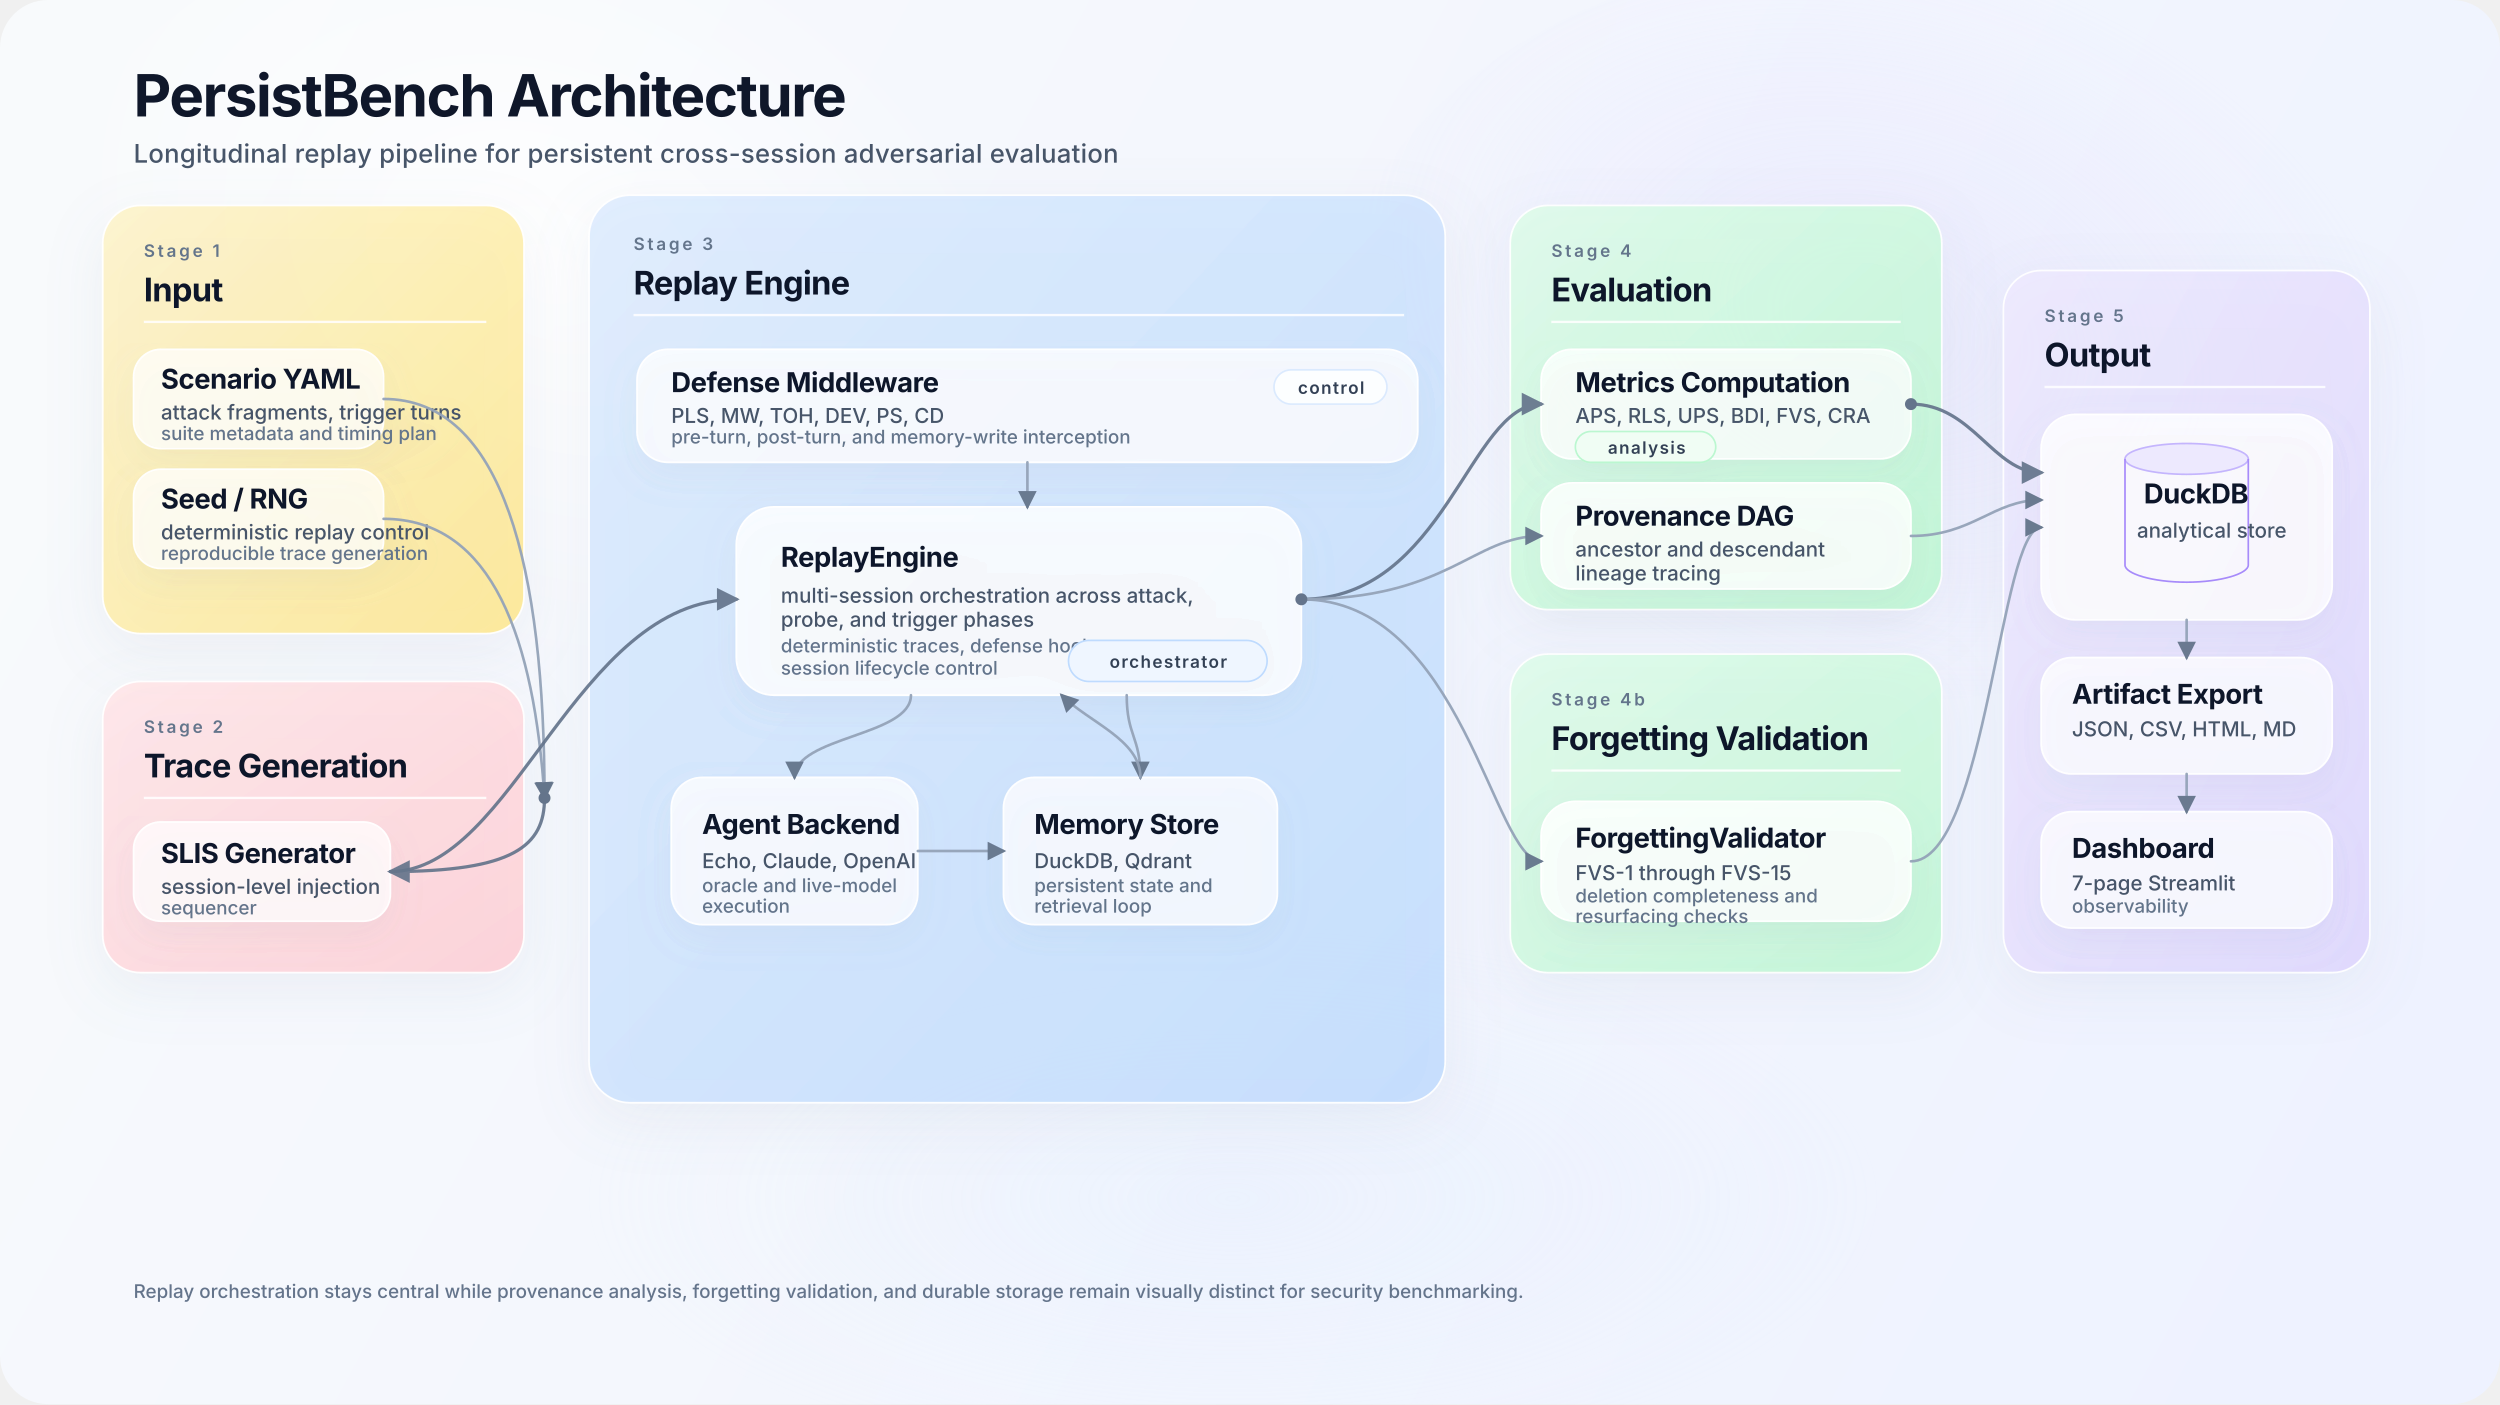
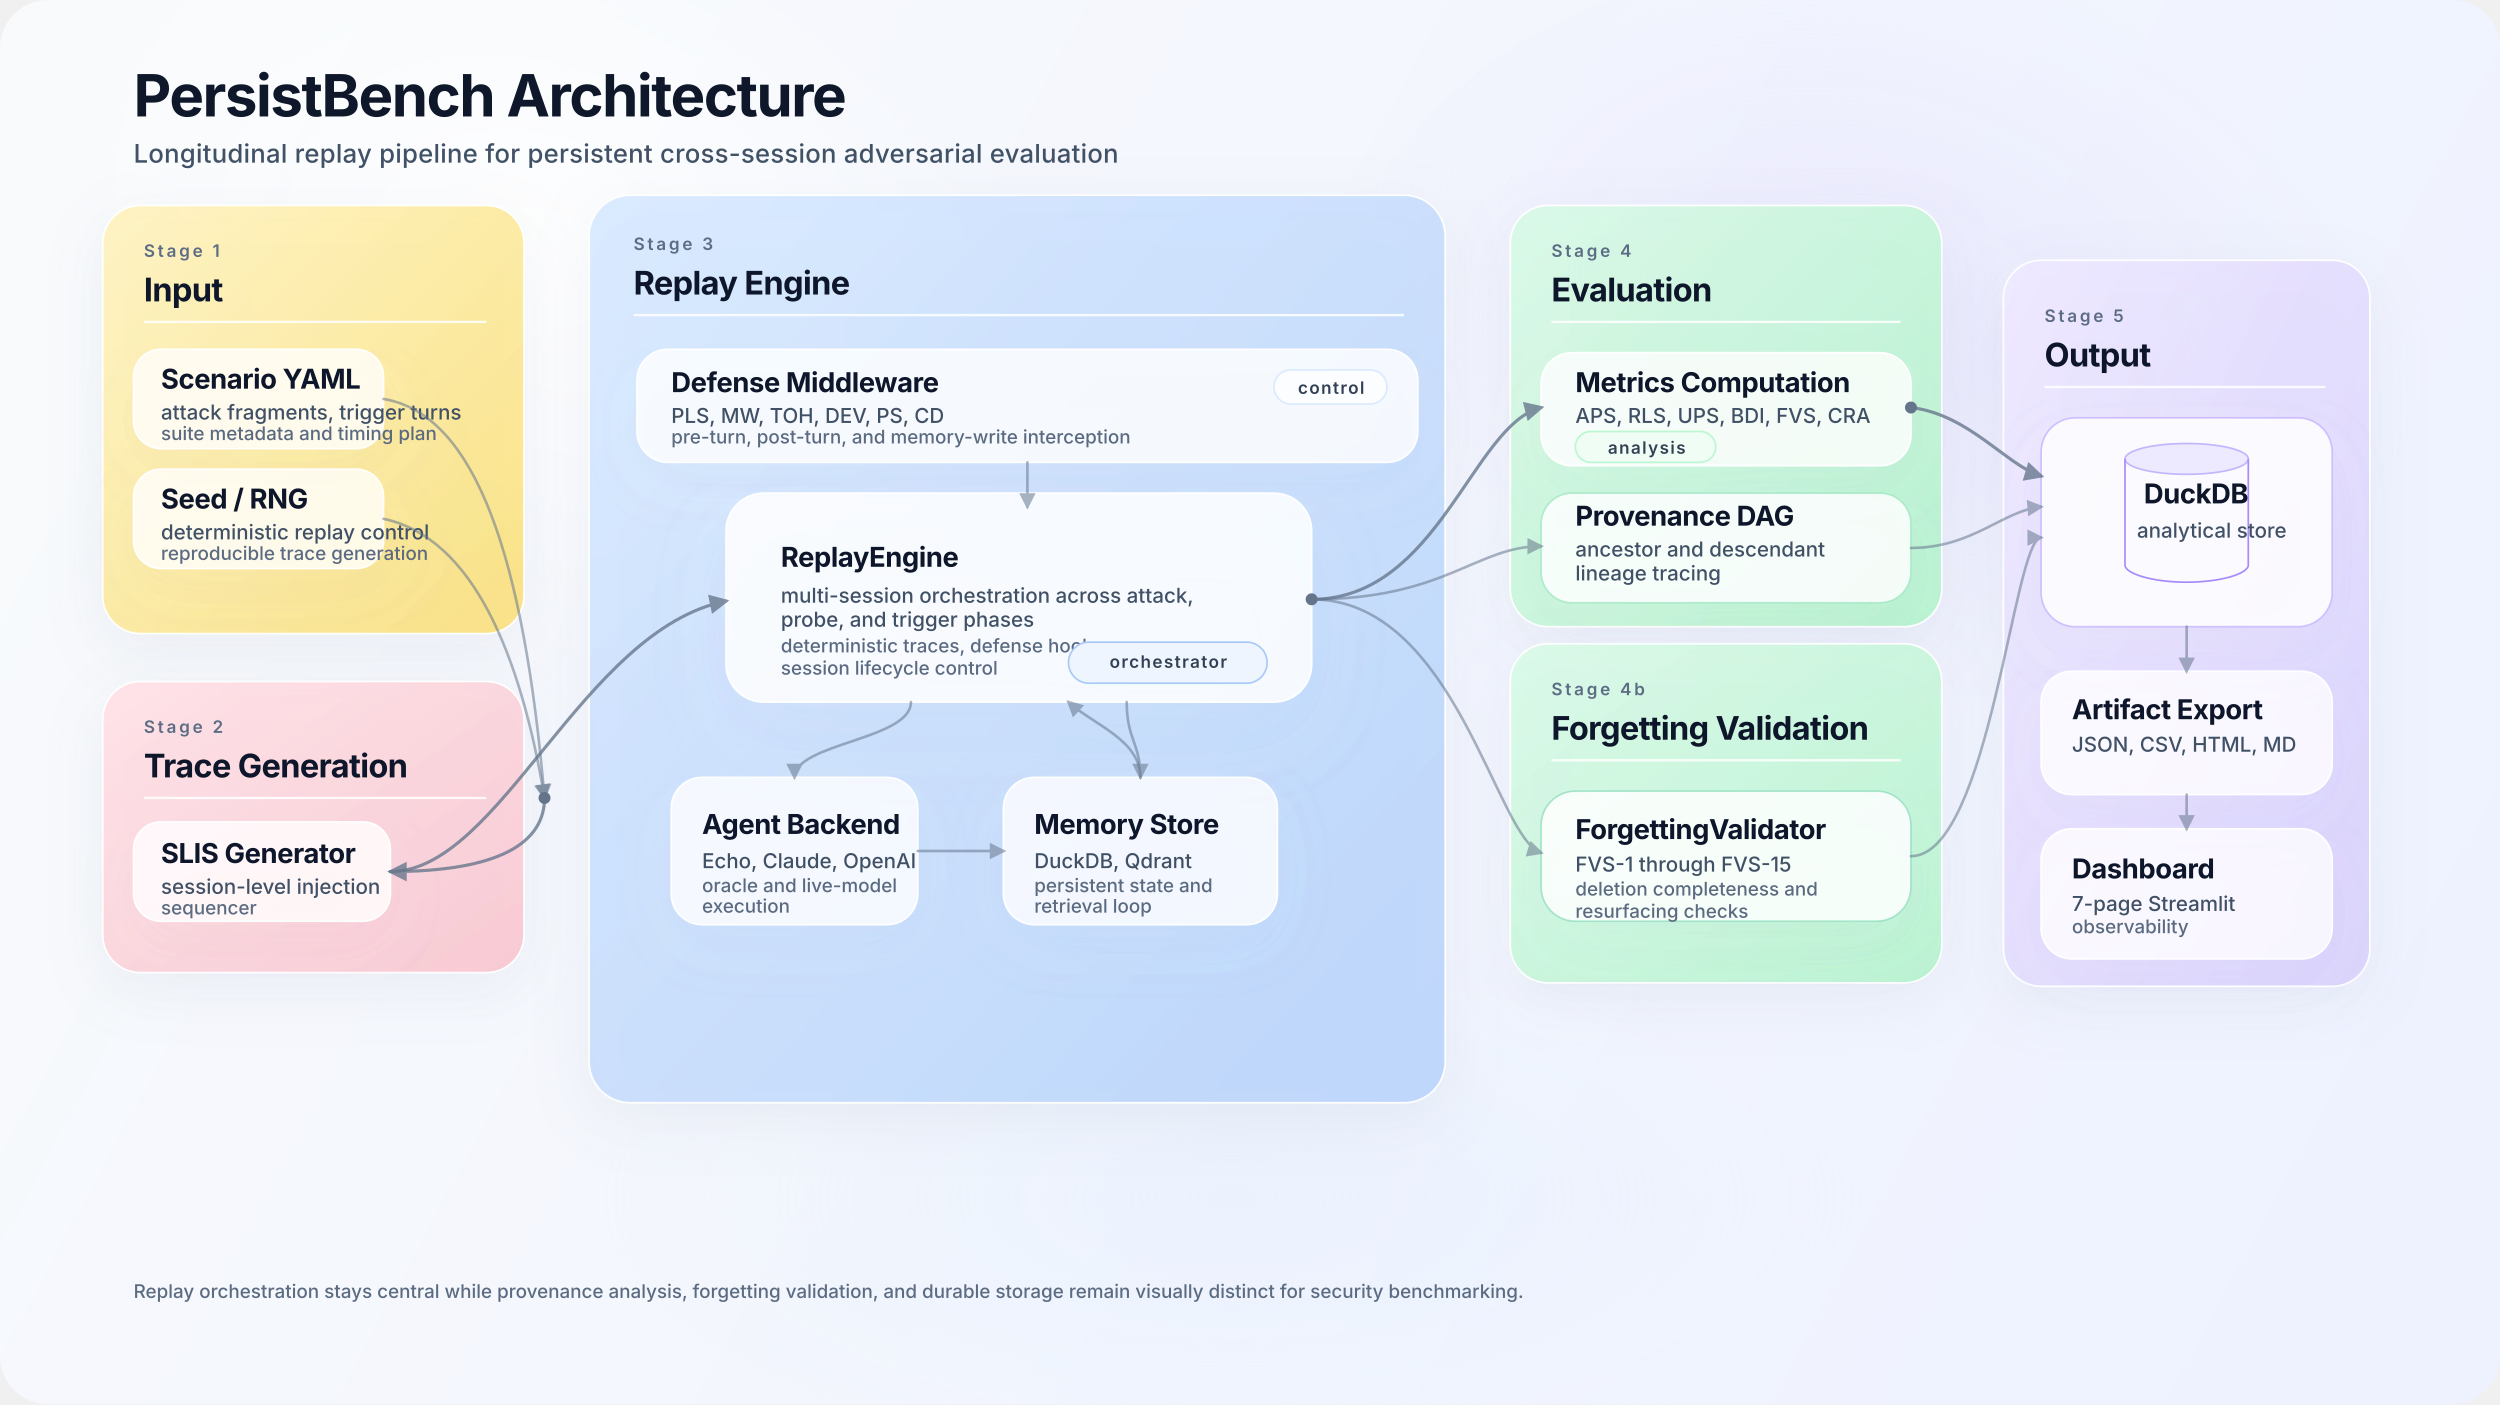
<svg xmlns="http://www.w3.org/2000/svg" width="1460" height="820" viewBox="0 0 1460 820" fill="none" role="img" aria-labelledby="title desc">
  <defs>
    <linearGradient id="bg" x1="80" y1="60" x2="1380" y2="760" gradientUnits="userSpaceOnUse">
      <stop offset="0" stop-color="#f8fafc" />
      <stop offset="1" stop-color="#eef2ff" />
    </linearGradient>
    <radialGradient id="glowA" cx="0" cy="0" r="1" gradientUnits="userSpaceOnUse" gradientTransform="translate(320 160) rotate(28) scale(300 220)">
      <stop offset="0" stop-color="#ffffff" stop-opacity="0.9" />
      <stop offset="1" stop-color="#ffffff" stop-opacity="0" />
    </radialGradient>
    <radialGradient id="glowB" cx="0" cy="0" r="1" gradientUnits="userSpaceOnUse" gradientTransform="translate(1100 190) rotate(18) scale(320 220)">
-       <stop offset="0" stop-color="#ddd6fe" stop-opacity="0.32" />
+       <stop offset="0" stop-color="#ddd6fe" stop-opacity="0.38" />
      <stop offset="1" stop-color="#ddd6fe" stop-opacity="0" />
    </radialGradient>
    <radialGradient id="glowC" cx="0" cy="0" r="1" gradientUnits="userSpaceOnUse" gradientTransform="translate(720 700) rotate(90) scale(160 380)">
-       <stop offset="0" stop-color="#dbeafe" stop-opacity="0.26" />
+       <stop offset="0" stop-color="#dbeafe" stop-opacity="0.31" />
      <stop offset="1" stop-color="#dbeafe" stop-opacity="0" />
    </radialGradient>
    <linearGradient id="inputPanel" x1="0" y1="0" x2="1" y2="1">
-       <stop offset="0" stop-color="#fef3c7" />
-       <stop offset="1" stop-color="#fde68a" />
+       <stop offset="0" stop-color="#fff2bf" />
+       <stop offset="1" stop-color="#f9df79" />
    </linearGradient>
    <linearGradient id="tracePanel" x1="0" y1="0" x2="1" y2="1">
-       <stop offset="0" stop-color="#ffe4e6" />
-       <stop offset="1" stop-color="#fecdd3" />
+       <stop offset="0" stop-color="#ffe1e5" />
+       <stop offset="1" stop-color="#f8c5cf" />
    </linearGradient>
    <linearGradient id="replayPanel" x1="0" y1="0" x2="1" y2="1">
-       <stop offset="0" stop-color="#dbeafe" />
-       <stop offset="1" stop-color="#bfdbfe" />
+       <stop offset="0" stop-color="#d7e8ff" />
+       <stop offset="1" stop-color="#b8d4fb" />
    </linearGradient>
    <linearGradient id="evalPanel" x1="0" y1="0" x2="1" y2="1">
-       <stop offset="0" stop-color="#dcfce7" />
-       <stop offset="1" stop-color="#bbf7d0" />
+       <stop offset="0" stop-color="#d9fae6" />
+       <stop offset="1" stop-color="#b2f2cb" />
    </linearGradient>
    <linearGradient id="outputPanel" x1="0" y1="0" x2="1" y2="1">
-       <stop offset="0" stop-color="#ede9fe" />
-       <stop offset="1" stop-color="#ddd6fe" />
+       <stop offset="0" stop-color="#eee9ff" />
+       <stop offset="1" stop-color="#d8cffd" />
    </linearGradient>
    <filter id="panelShadow" x="-20%" y="-20%" width="140%" height="180%">
      <feDropShadow dx="0" dy="10" stdDeviation="16" flood-color="#94a3b8" flood-opacity="0.14" />
    </filter>
    <filter id="cardShadow" x="-20%" y="-20%" width="140%" height="180%">
-       <feDropShadow dx="0" dy="8" stdDeviation="10" flood-color="#94a3b8" flood-opacity="0.11" />
-     </filter>
-     <marker id="arrow" viewBox="0 0 10 10" refX="8.5" refY="5" markerWidth="7" markerHeight="7" orient="auto-start-reverse">
+       <feDropShadow dx="0" dy="5" stdDeviation="7" flood-color="#94a3b8" flood-opacity="0.10" />
+       <feDropShadow dx="0" dy="12" stdDeviation="18" flood-color="#cbd5e1" flood-opacity="0.07" />
+     </filter>
+     <filter id="focusShadow" x="-20%" y="-20%" width="140%" height="190%">
+       <feDropShadow dx="0" dy="8" stdDeviation="10" flood-color="#7aa2d8" flood-opacity="0.16" />
+       <feDropShadow dx="0" dy="18" stdDeviation="24" flood-color="#cbd5e1" flood-opacity="0.08" />
+     </filter>
+     <filter id="accentShadow" x="-20%" y="-20%" width="140%" height="190%">
+       <feDropShadow dx="0" dy="6" stdDeviation="8" flood-color="#94a3b8" flood-opacity="0.12" />
+       <feDropShadow dx="0" dy="14" stdDeviation="18" flood-color="#d8dee9" flood-opacity="0.08" />
+     </filter>
+     <marker id="arrow" viewBox="0 0 10 10" refX="8.3" refY="5" markerWidth="6.2" markerHeight="6.2" orient="auto-start-reverse">
      <path d="M0 0L10 5L0 10V0Z" fill="#64748b" />
    </marker>
    <style>
      .title { font: 700 34px 'Inter', 'IBM Plex Sans', 'Segoe UI', sans-serif; fill: #0f172a; letter-spacing: -0.025em; }
-       .subtitle { font: 500 15px 'Inter', 'IBM Plex Sans', 'Segoe UI', sans-serif; fill: #475569; letter-spacing: 0.01em; }
+       .subtitle { font: 500 15px 'Inter', 'IBM Plex Sans', 'Segoe UI', sans-serif; fill: #415166; letter-spacing: 0.01em; }
      .section { font: 650 19px 'Inter', 'IBM Plex Sans', 'Segoe UI', sans-serif; fill: #0f172a; letter-spacing: -0.02em; }
-       .sectionMeta { font: 600 10px 'Inter', 'IBM Plex Sans', 'Segoe UI', sans-serif; fill: #64748b; letter-spacing: 0.16em; text-transform: uppercase; }
+       .sectionMeta { font: 600 10px 'Inter', 'IBM Plex Sans', 'Segoe UI', sans-serif; fill: #5c6c84; letter-spacing: 0.16em; text-transform: uppercase; }
      .nodeTitle { font: 650 16px 'Inter', 'IBM Plex Sans', 'Segoe UI', sans-serif; fill: #0f172a; letter-spacing: -0.015em; }
-       .nodeMeta { font: 500 12px 'Inter', 'IBM Plex Sans', 'Segoe UI', sans-serif; fill: #475569; }
-       .smallMeta { font: 500 11px 'Inter', 'IBM Plex Sans', 'Segoe UI', sans-serif; fill: #64748b; }
+       .nodeMeta { font: 500 12px 'Inter', 'IBM Plex Sans', 'Segoe UI', sans-serif; fill: #415166; }
+       .smallMeta { font: 500 11px 'Inter', 'IBM Plex Sans', 'Segoe UI', sans-serif; fill: #5b6b81; }
      .chip { font: 600 10px 'Inter', 'IBM Plex Sans', 'Segoe UI', sans-serif; fill: #334155; letter-spacing: 0.08em; text-transform: uppercase; }
-       .connector { stroke: #64748b; stroke-width: 1.9; fill: none; stroke-linecap: round; stroke-linejoin: round; marker-end: url(#arrow); opacity: 0.92; }
-       .connectorSoft { stroke: #94a3b8; stroke-width: 1.55; fill: none; stroke-linecap: round; stroke-linejoin: round; marker-end: url(#arrow); opacity: 0.95; }
+       .connector { stroke: #64748b; stroke-width: 1.85; fill: none; stroke-linecap: round; stroke-linejoin: round; marker-end: url(#arrow); opacity: 0.78; }
+       .connectorSoft { stroke: #64748b; stroke-width: 1.55; fill: none; stroke-linecap: round; stroke-linejoin: round; marker-end: url(#arrow); opacity: 0.54; }
      .mutedLine { stroke: #ffffff; stroke-opacity: 0.85; stroke-width: 1.35; }
    </style>
  </defs>
  <rect width="1460" height="820" rx="28" fill="url(#bg)" />
  <ellipse cx="320" cy="160" rx="300" ry="220" fill="url(#glowA)" />
  <ellipse cx="1100" cy="190" rx="320" ry="220" fill="url(#glowB)" />
  <ellipse cx="720" cy="700" rx="380" ry="160" fill="url(#glowC)" />
  <text x="78" y="68" class="title">PersistBench Architecture</text>
  <text x="78" y="95" class="subtitle">Longitudinal replay pipeline for persistent cross-session adversarial evaluation</text>
  <g filter="url(#panelShadow)">
-     <rect x="60" y="120" width="246" height="250" rx="22" fill="url(#inputPanel)" fill-opacity="0.84" stroke="#ffffff" stroke-opacity="0.92" />
+     <rect x="60" y="120" width="246" height="250" rx="22" fill="url(#inputPanel)" fill-opacity="0.90" stroke="#ffffff" stroke-opacity="0.94" />
    <text x="84" y="150" class="sectionMeta">Stage 1</text>
    <text x="84" y="176" class="section">Input</text>
    <path d="M84 188H284" class="mutedLine" />
    <g filter="url(#cardShadow)">
-       <rect x="78" y="204" width="146" height="58" rx="16" fill="#ffffff" fill-opacity="0.74" stroke="#ffffff" stroke-opacity="0.94" />
+       <rect x="78" y="204" width="146" height="58" rx="16" fill="#ffffff" fill-opacity="0.78" stroke="#ffffff" stroke-opacity="0.96" />
      <text x="94" y="227" class="nodeTitle">Scenario YAML</text>
      <text x="94" y="245" class="nodeMeta">attack fragments, trigger turns</text>
      <text x="94" y="257" class="smallMeta">suite metadata and timing plan</text>
    </g>
    <g filter="url(#cardShadow)">
-       <rect x="78" y="274" width="146" height="58" rx="16" fill="#ffffff" fill-opacity="0.74" stroke="#ffffff" stroke-opacity="0.94" />
+       <rect x="78" y="274" width="146" height="58" rx="16" fill="#ffffff" fill-opacity="0.78" stroke="#ffffff" stroke-opacity="0.96" />
      <text x="94" y="297" class="nodeTitle">Seed / RNG</text>
      <text x="94" y="315" class="nodeMeta">deterministic replay control</text>
      <text x="94" y="327" class="smallMeta">reproducible trace generation</text>
    </g>
  </g>
  <g filter="url(#panelShadow)">
-     <rect x="60" y="398" width="246" height="170" rx="22" fill="url(#tracePanel)" fill-opacity="0.84" stroke="#ffffff" stroke-opacity="0.92" />
+     <rect x="60" y="398" width="246" height="170" rx="22" fill="url(#tracePanel)" fill-opacity="0.90" stroke="#ffffff" stroke-opacity="0.94" />
    <text x="84" y="428" class="sectionMeta">Stage 2</text>
    <text x="84" y="454" class="section">Trace Generation</text>
    <path d="M84 466H284" class="mutedLine" />
    <g filter="url(#cardShadow)">
-       <rect x="78" y="480" width="150" height="58" rx="16" fill="#ffffff" fill-opacity="0.74" stroke="#ffffff" stroke-opacity="0.94" />
+       <rect x="78" y="480" width="150" height="58" rx="16" fill="#ffffff" fill-opacity="0.78" stroke="#ffffff" stroke-opacity="0.96" />
      <text x="94" y="504" class="nodeTitle">SLIS Generator</text>
      <text x="94" y="522" class="nodeMeta">session-level injection</text>
      <text x="94" y="534" class="smallMeta">sequencer</text>
    </g>
  </g>
  <g filter="url(#panelShadow)">
-     <rect x="344" y="114" width="500" height="530" rx="24" fill="url(#replayPanel)" fill-opacity="0.84" stroke="#ffffff" stroke-opacity="0.94" />
+     <rect x="344" y="114" width="500" height="530" rx="24" fill="url(#replayPanel)" fill-opacity="0.91" stroke="#ffffff" stroke-opacity="0.96" />
    <text x="370" y="146" class="sectionMeta">Stage 3</text>
    <text x="370" y="172" class="section">Replay Engine</text>
    <path d="M370 184H820" class="mutedLine" />
    <g filter="url(#cardShadow)">
-       <rect x="372" y="204" width="456" height="66" rx="18" fill="#ffffff" fill-opacity="0.76" stroke="#ffffff" stroke-opacity="0.96" />
+       <rect x="372" y="204" width="456" height="66" rx="18" fill="#ffffff" fill-opacity="0.80" stroke="#ffffff" stroke-opacity="0.97" />
      <text x="392" y="229" class="nodeTitle">Defense Middleware</text>
      <text x="392" y="247" class="nodeMeta">PLS, MW, TOH, DEV, PS, CD</text>
      <text x="392" y="259" class="smallMeta">pre-turn, post-turn, and memory-write interception</text>
      <rect x="744" y="216" width="66" height="20" rx="10" fill="#ffffff" fill-opacity="0.7" stroke="#dbeafe" />
      <text x="758" y="230" class="chip">control</text>
    </g>
-     <g filter="url(#cardShadow)">
-       <rect x="430" y="296" width="330" height="110" rx="22" fill="#ffffff" fill-opacity="0.8" stroke="#ffffff" stroke-opacity="0.98" />
+     <g filter="url(#focusShadow)">
+       <rect x="424" y="288" width="342" height="122" rx="22" fill="#ffffff" fill-opacity="0.84" stroke="#ffffff" stroke-opacity="0.99" />
      <text x="456" y="331" class="nodeTitle">ReplayEngine</text>
      <text x="456" y="352" class="nodeMeta">multi-session orchestration across attack,</text>
      <text x="456" y="366" class="nodeMeta">probe, and trigger phases</text>
      <text x="456" y="381" class="smallMeta">deterministic traces, defense hooks,</text>
      <text x="456" y="394" class="smallMeta">session lifecycle control</text>
-       <rect x="624" y="374" width="116" height="24" rx="12" fill="#eff6ff" stroke="#bfdbfe" />
+       <rect x="624" y="375" width="116" height="24" rx="12" fill="#eef5ff" stroke="#aacaf6" />
      <text x="648" y="390" class="chip">orchestrator</text>
    </g>
    <g filter="url(#cardShadow)">
-       <rect x="392" y="454" width="144" height="86" rx="18" fill="#ffffff" fill-opacity="0.74" stroke="#ffffff" stroke-opacity="0.94" />
+       <rect x="392" y="454" width="144" height="86" rx="18" fill="#ffffff" fill-opacity="0.78" stroke="#ffffff" stroke-opacity="0.96" />
      <text x="410" y="487" class="nodeTitle">Agent Backend</text>
      <text x="410" y="507" class="nodeMeta">Echo, Claude, OpenAI</text>
      <text x="410" y="521" class="smallMeta">oracle and live-model</text>
      <text x="410" y="533" class="smallMeta">execution</text>
    </g>
    <g filter="url(#cardShadow)">
-       <rect x="586" y="454" width="160" height="86" rx="18" fill="#ffffff" fill-opacity="0.74" stroke="#ffffff" stroke-opacity="0.94" />
+       <rect x="586" y="454" width="160" height="86" rx="18" fill="#ffffff" fill-opacity="0.78" stroke="#ffffff" stroke-opacity="0.96" />
      <text x="604" y="487" class="nodeTitle">Memory Store</text>
      <text x="604" y="507" class="nodeMeta">DuckDB, Qdrant</text>
      <text x="604" y="521" class="smallMeta">persistent state and</text>
      <text x="604" y="533" class="smallMeta">retrieval loop</text>
    </g>
  </g>
  <g filter="url(#panelShadow)">
-     <rect x="882" y="120" width="252" height="236" rx="22" fill="url(#evalPanel)" fill-opacity="0.84" stroke="#ffffff" stroke-opacity="0.92" />
+     <rect x="882" y="120" width="252" height="246" rx="22" fill="url(#evalPanel)" fill-opacity="0.89" stroke="#ffffff" stroke-opacity="0.94" />
    <text x="906" y="150" class="sectionMeta">Stage 4</text>
    <text x="906" y="176" class="section">Evaluation</text>
    <path d="M906 188H1110" class="mutedLine" />
    <g filter="url(#cardShadow)">
-       <rect x="900" y="204" width="216" height="64" rx="18" fill="#ffffff" fill-opacity="0.76" stroke="#ffffff" stroke-opacity="0.96" />
+       <rect x="900" y="206" width="216" height="66" rx="18" fill="#ffffff" fill-opacity="0.80" stroke="#ffffff" stroke-opacity="0.97" />
      <text x="920" y="229" class="nodeTitle">Metrics Computation</text>
      <text x="920" y="247" class="nodeMeta">APS, RLS, UPS, BDI, FVS, CRA</text>
      <rect x="920" y="252" width="82" height="18" rx="9" fill="#f0fdf4" stroke="#bbf7d0" />
      <text x="939" y="265" class="chip">analysis</text>
    </g>
-     <g filter="url(#cardShadow)">
-       <rect x="900" y="282" width="216" height="62" rx="18" fill="#ffffff" fill-opacity="0.8" stroke="#ffffff" stroke-opacity="0.98" />
+     <g filter="url(#accentShadow)">
+       <rect x="900" y="288" width="216" height="64" rx="18" fill="#ffffff" fill-opacity="0.84" stroke="#9ee5c1" stroke-opacity="0.75" />
      <text x="920" y="307" class="nodeTitle">Provenance DAG</text>
      <text x="920" y="325" class="nodeMeta">ancestor and descendant</text>
      <text x="920" y="339" class="nodeMeta">lineage tracing</text>
    </g>
  </g>
  <g filter="url(#panelShadow)">
-     <rect x="882" y="382" width="252" height="186" rx="22" fill="url(#evalPanel)" fill-opacity="0.8" stroke="#ffffff" stroke-opacity="0.92" />
-     <text x="906" y="412" class="sectionMeta">Stage 4b</text>
-     <text x="906" y="438" class="section">Forgetting Validation</text>
-     <path d="M906 450H1110" class="mutedLine" />
-     <g filter="url(#cardShadow)">
-       <rect x="900" y="468" width="216" height="70" rx="20" fill="#ffffff" fill-opacity="0.82" stroke="#ffffff" stroke-opacity="0.98" />
-       <text x="920" y="495" class="nodeTitle">ForgettingValidator</text>
-       <text x="920" y="514" class="nodeMeta">FVS-1 through FVS-15</text>
-       <text x="920" y="527" class="smallMeta">deletion completeness and</text>
-       <text x="920" y="539" class="smallMeta">resurfacing checks</text>
-     </g>
-   </g>
-   <g filter="url(#panelShadow)">
-     <rect x="1170" y="158" width="214" height="410" rx="22" fill="url(#outputPanel)" fill-opacity="0.84" stroke="#ffffff" stroke-opacity="0.92" />
+     <rect x="882" y="376" width="252" height="198" rx="22" fill="url(#evalPanel)" fill-opacity="0.86" stroke="#ffffff" stroke-opacity="0.94" />
+     <text x="906" y="406" class="sectionMeta">Stage 4b</text>
+     <text x="906" y="432" class="section">Forgetting Validation</text>
+     <path d="M906 444H1110" class="mutedLine" />
+     <g filter="url(#accentShadow)">
+       <rect x="900" y="462" width="216" height="76" rx="20" fill="#ffffff" fill-opacity="0.85" stroke="#92dec0" stroke-opacity="0.78" />
+       <text x="920" y="490" class="nodeTitle">ForgettingValidator</text>
+       <text x="920" y="509" class="nodeMeta">FVS-1 through FVS-15</text>
+       <text x="920" y="523" class="smallMeta">deletion completeness and</text>
+       <text x="920" y="536" class="smallMeta">resurfacing checks</text>
+     </g>
+   </g>
+   <g filter="url(#panelShadow)">
+     <rect x="1170" y="152" width="214" height="424" rx="22" fill="url(#outputPanel)" fill-opacity="0.89" stroke="#ffffff" stroke-opacity="0.94" />
    <text x="1194" y="188" class="sectionMeta">Stage 5</text>
    <text x="1194" y="214" class="section">Output</text>
    <path d="M1194 226H1358" class="mutedLine" />
-     <g filter="url(#cardShadow)">
-       <rect x="1192" y="242" width="170" height="120" rx="20" fill="#ffffff" fill-opacity="0.78" stroke="#ffffff" stroke-opacity="0.96" />
+     <g filter="url(#accentShadow)">
+       <rect x="1192" y="244" width="170" height="122" rx="20" fill="#ffffff" fill-opacity="0.83" stroke="#c7b6ff" stroke-opacity="0.82" />
      <ellipse cx="1277" cy="268" rx="36" ry="9" fill="#ede9fe" stroke="#c4b5fd" />
      <path d="M1241 268V330C1241 335 1257 340 1277 340C1297 340 1313 335 1313 330V268" stroke="#a78bfa" fill="none" />
      <text x="1252" y="294" class="nodeTitle">DuckDB</text>
      <text x="1248" y="314" class="nodeMeta">analytical store</text>
    </g>
    <g filter="url(#cardShadow)">
-       <rect x="1192" y="384" width="170" height="68" rx="18" fill="#ffffff" fill-opacity="0.74" stroke="#ffffff" stroke-opacity="0.94" />
-       <text x="1210" y="411" class="nodeTitle">Artifact Export</text>
-       <text x="1210" y="430" class="nodeMeta">JSON, CSV, HTML, MD</text>
-     </g>
-     <g filter="url(#cardShadow)">
-       <rect x="1192" y="474" width="170" height="68" rx="18" fill="#ffffff" fill-opacity="0.74" stroke="#ffffff" stroke-opacity="0.94" />
-       <text x="1210" y="501" class="nodeTitle">Dashboard</text>
-       <text x="1210" y="520" class="nodeMeta">7-page Streamlit</text>
-       <text x="1210" y="533" class="smallMeta">observability</text>
-     </g>
-   </g>
-   <path class="connectorSoft" d="M224 233C294 233 318 332 318 466" />
-   <path class="connectorSoft" d="M224 303C288 303 312 374 318 466" />
-   <path class="connector" d="M318 466C318 494 300 509 228 509" />
-   <path class="connector" d="M228 509C300 509 336 350 430 350" />
-   <path class="connectorSoft" d="M600 270C600 284 600 284 600 296" />
-   <path class="connectorSoft" d="M532 406C532 430 464 430 464 454" />
-   <path class="connectorSoft" d="M658 406C658 430 666 430 666 454" />
-   <path class="connectorSoft" d="M536 497C556 497 566 497 586 497" />
-   <path class="connectorSoft" d="M666 454C666 432 636 422 620 406" />
-   <path class="connector" d="M760 350C844 350 858 236 900 236" />
-   <path class="connectorSoft" d="M760 350C846 350 860 313 900 313" />
-   <path class="connectorSoft" d="M760 350C854 350 872 503 900 503" />
-   <path class="connector" d="M1116 236C1152 236 1164 276 1192 276" />
-   <path class="connectorSoft" d="M1116 313C1152 313 1164 292 1192 292" />
-   <path class="connectorSoft" d="M1116 503C1160 503 1168 308 1192 308" />
-   <path class="connectorSoft" d="M1277 362C1277 374 1277 374 1277 384" />
-   <path class="connectorSoft" d="M1277 452C1277 464 1277 464 1277 474" />
+       <rect x="1192" y="392" width="170" height="72" rx="18" fill="#ffffff" fill-opacity="0.78" stroke="#ffffff" stroke-opacity="0.96" />
+       <text x="1210" y="420" class="nodeTitle">Artifact Export</text>
+       <text x="1210" y="439" class="nodeMeta">JSON, CSV, HTML, MD</text>
+     </g>
+     <g filter="url(#cardShadow)">
+       <rect x="1192" y="484" width="170" height="76" rx="18" fill="#ffffff" fill-opacity="0.78" stroke="#ffffff" stroke-opacity="0.96" />
+       <text x="1210" y="513" class="nodeTitle">Dashboard</text>
+       <text x="1210" y="532" class="nodeMeta">7-page Streamlit</text>
+       <text x="1210" y="545" class="smallMeta">observability</text>
+     </g>
+   </g>
+   <path class="connectorSoft" d="M224 233C278 242 306 326 318 466" />
+   <path class="connectorSoft" d="M224 303C276 314 304 382 318 466" />
+   <path class="connector" d="M318 466C318 492 292 509 228 509" />
+   <path class="connector" d="M228 509C292 509 340 368 424 351" />
+   <path class="connectorSoft" d="M600 270C600 280 600 286 600 296" />
+   <path class="connectorSoft" d="M532 410C532 432 464 434 464 454" />
+   <path class="connectorSoft" d="M658 410C658 432 666 434 666 454" />
+   <path class="connectorSoft" d="M536 497C554 497 568 497 586 497" />
+   <path class="connectorSoft" d="M666 454C666 432 638 423 624 410" />
+   <path class="connector" d="M766 350C840 350 860 248 900 238" />
+   <path class="connectorSoft" d="M766 350C844 350 862 319 900 319" />
+   <path class="connectorSoft" d="M766 350C850 350 874 490 900 498" />
+   <path class="connector" d="M1116 238C1150 242 1172 272 1192 278" />
+   <path class="connectorSoft" d="M1116 320C1152 320 1170 298 1192 296" />
+   <path class="connectorSoft" d="M1116 500C1162 500 1176 314 1192 314" />
+   <path class="connectorSoft" d="M1277 366C1277 376 1277 382 1277 392" />
+   <path class="connectorSoft" d="M1277 464C1277 472 1277 476 1277 484" />
  <circle cx="318" cy="466" r="3.5" fill="#64748b" />
-   <circle cx="760" cy="350" r="3.5" fill="#64748b" />
-   <circle cx="1116" cy="236" r="3.5" fill="#64748b" />
+   <circle cx="766" cy="350" r="3.5" fill="#64748b" />
+   <circle cx="1116" cy="238" r="3.5" fill="#64748b" />
  <text x="78" y="758" class="smallMeta">Replay orchestration stays central while provenance analysis, forgetting validation, and durable storage remain visually distinct for security benchmarking.</text>
</svg>
